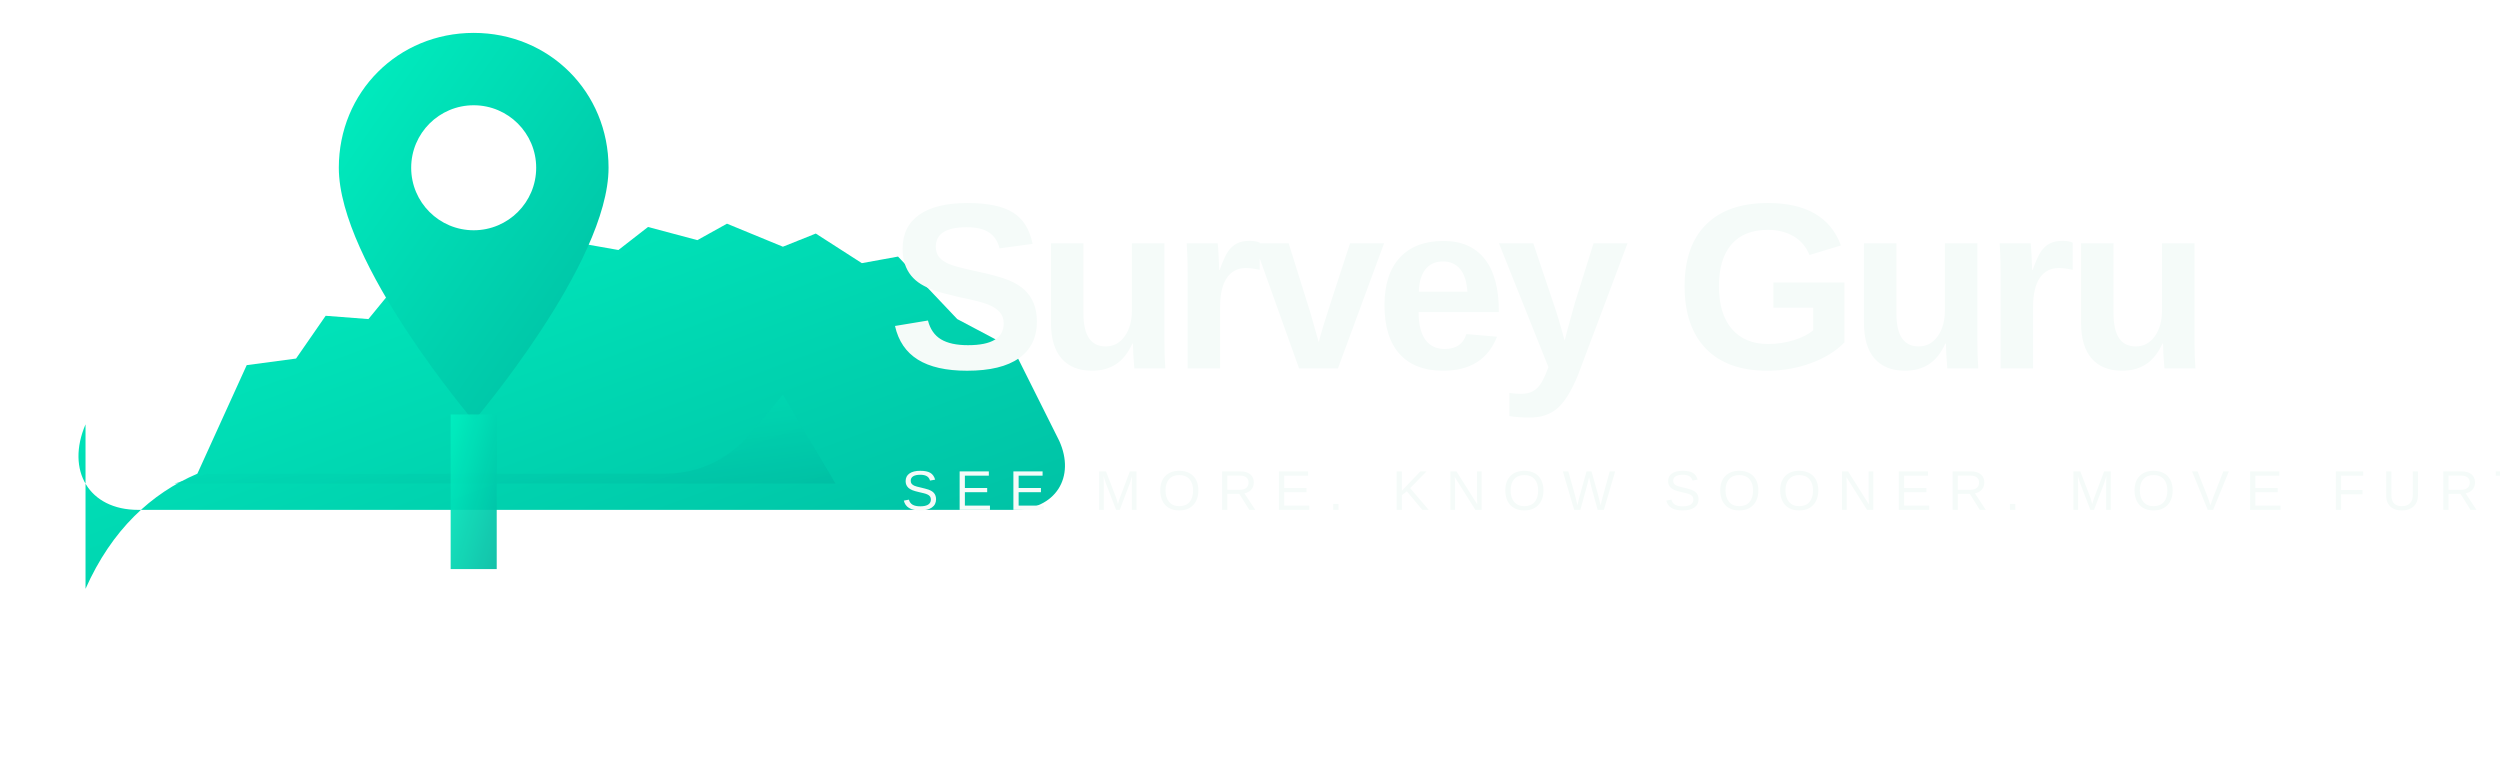
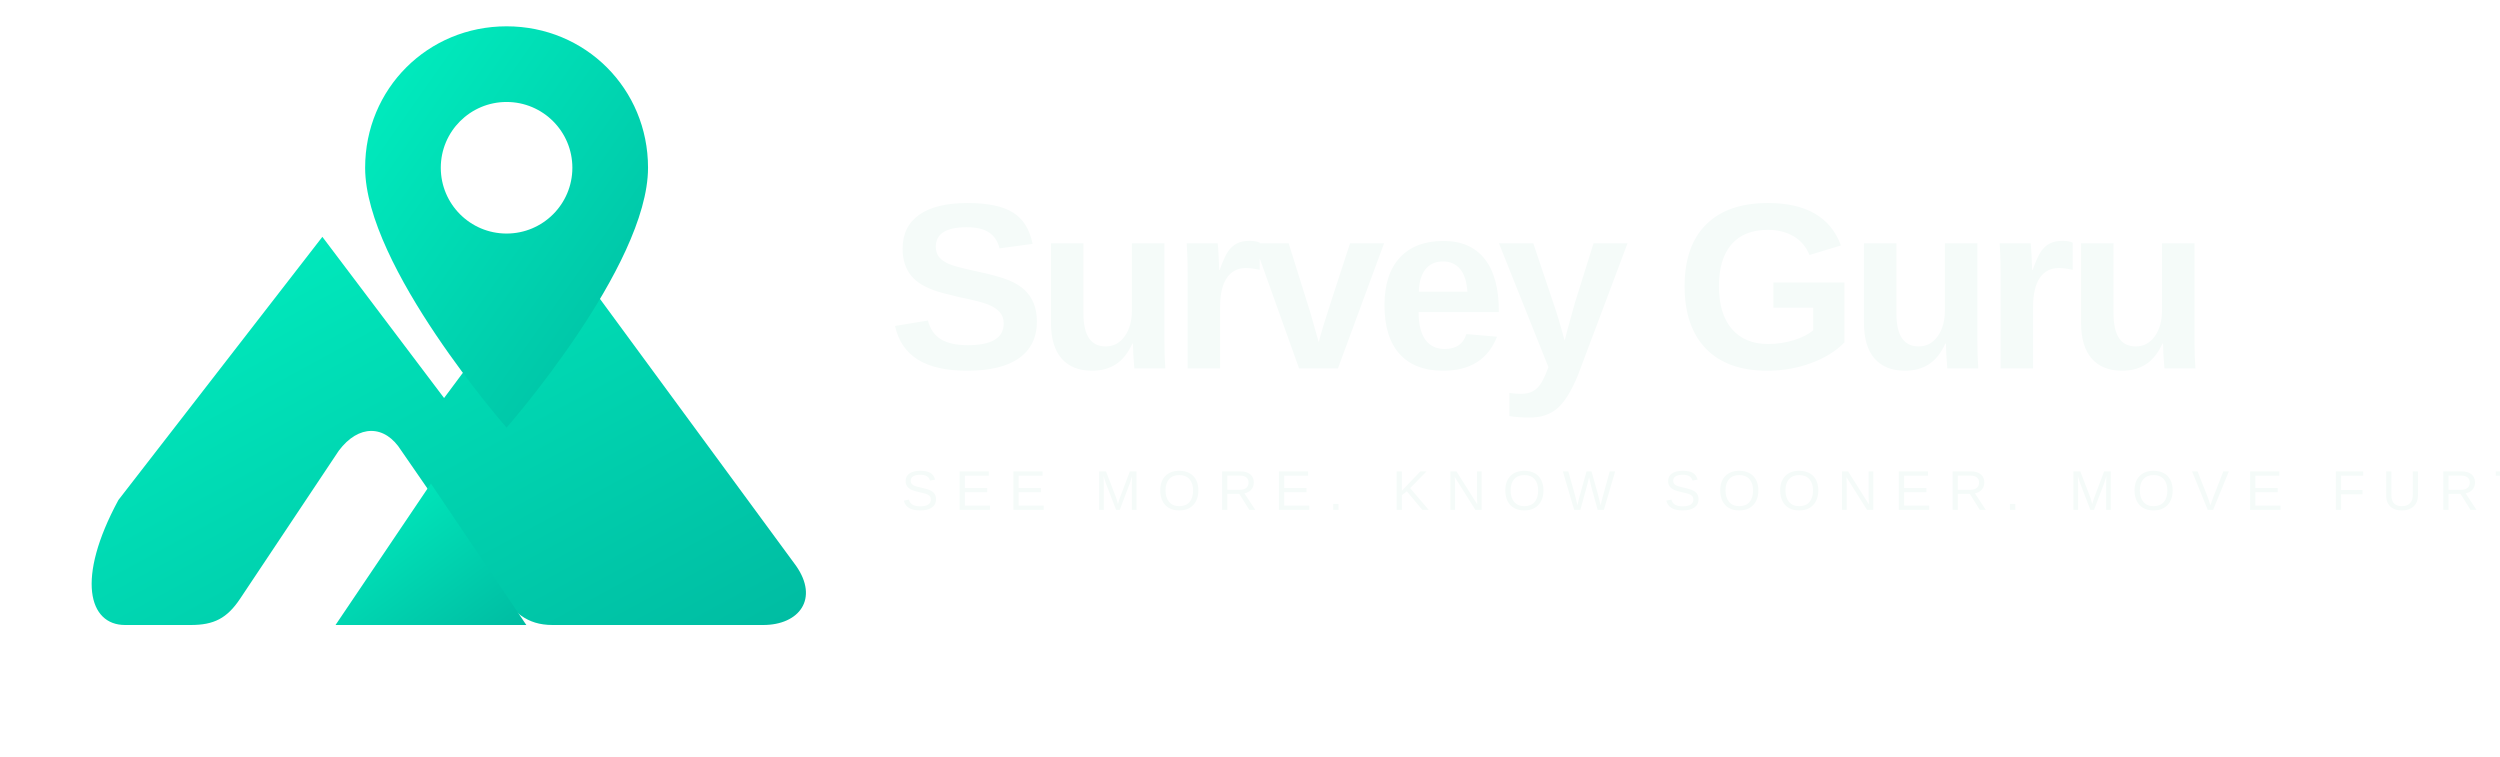
- <svg xmlns="http://www.w3.org/2000/svg" viewBox="0 0 760 230" role="img" aria-labelledby="title desc">
+ <svg xmlns="http://www.w3.org/2000/svg" viewBox="0 0 760 230" role="img" aria-labelledby="title">
  <defs>
    <linearGradient id="g" x1="0" y1="0" x2="1" y2="1">
      <stop stop-color="#00f0c0" />
      <stop offset="1" stop-color="#00bca2" />
    </linearGradient>
  </defs>
-   <g transform="translate(18 25)" fill="url(#g)">
-     <path d="M8 154c8-18 20-29 34-35l15-33 15-2 9-13 13 1 9-11 13 1 10-8 18 2 9-8 17 3 9-7 15 4 9-5 17 7 10-4 14 9 11-2 18 19 17 9 14 28c5 11-1 21-14 21H24c-15 0-22-12-16-26Z" />
-     <path d="M45 119h139c10 0 19-4 26-12l10-12 16 27H35l10-3Z" opacity=".72" />
-     <path fill-rule="evenodd" d="M85 26C85 3 103-15 126-15s41 18 41 41c0 29-41 77-41 77S85 55 85 26Zm41-19a19 19 0 1 0 0 38 19 19 0 0 0 0-38Z" />
-     <path d="M119 101h14v47h-14z" opacity=".92" />
+   <g transform="translate(20 20)" fill="url(#g)">
+     <path d="M16 132 78 52l37 49 35-47 72 98c7 10 1 18-10 18h-64c-8 0-12-4-17-11l-29-42c-5-8-13-8-19 0l-30 45c-4 6-8 8-15 8H18c-11 0-15-14-2-38Z" />
+     <path d="M82 170h58l-29-43z" />
+     <path fill-rule="evenodd" d="M91 31c0-24 19-43 43-43s43 19 43 43c0 30-43 79-43 79S91 61 91 31Zm43-20a20 20 0 1 0 0 40 20 20 0 0 0 0-40Z" />
  </g>
  <g fill="#f5fbf9">
    <text x="270" y="112" font-family="Arial,Helvetica,sans-serif" font-size="72" font-weight="800" letter-spacing="-3">Survey Guru</text>
    <text x="274" y="155" font-family="Arial,Helvetica,sans-serif" font-size="17" letter-spacing="5">SEE MORE. KNOW SOONER. MOVE FURTHER.</text>
  </g>
</svg>
